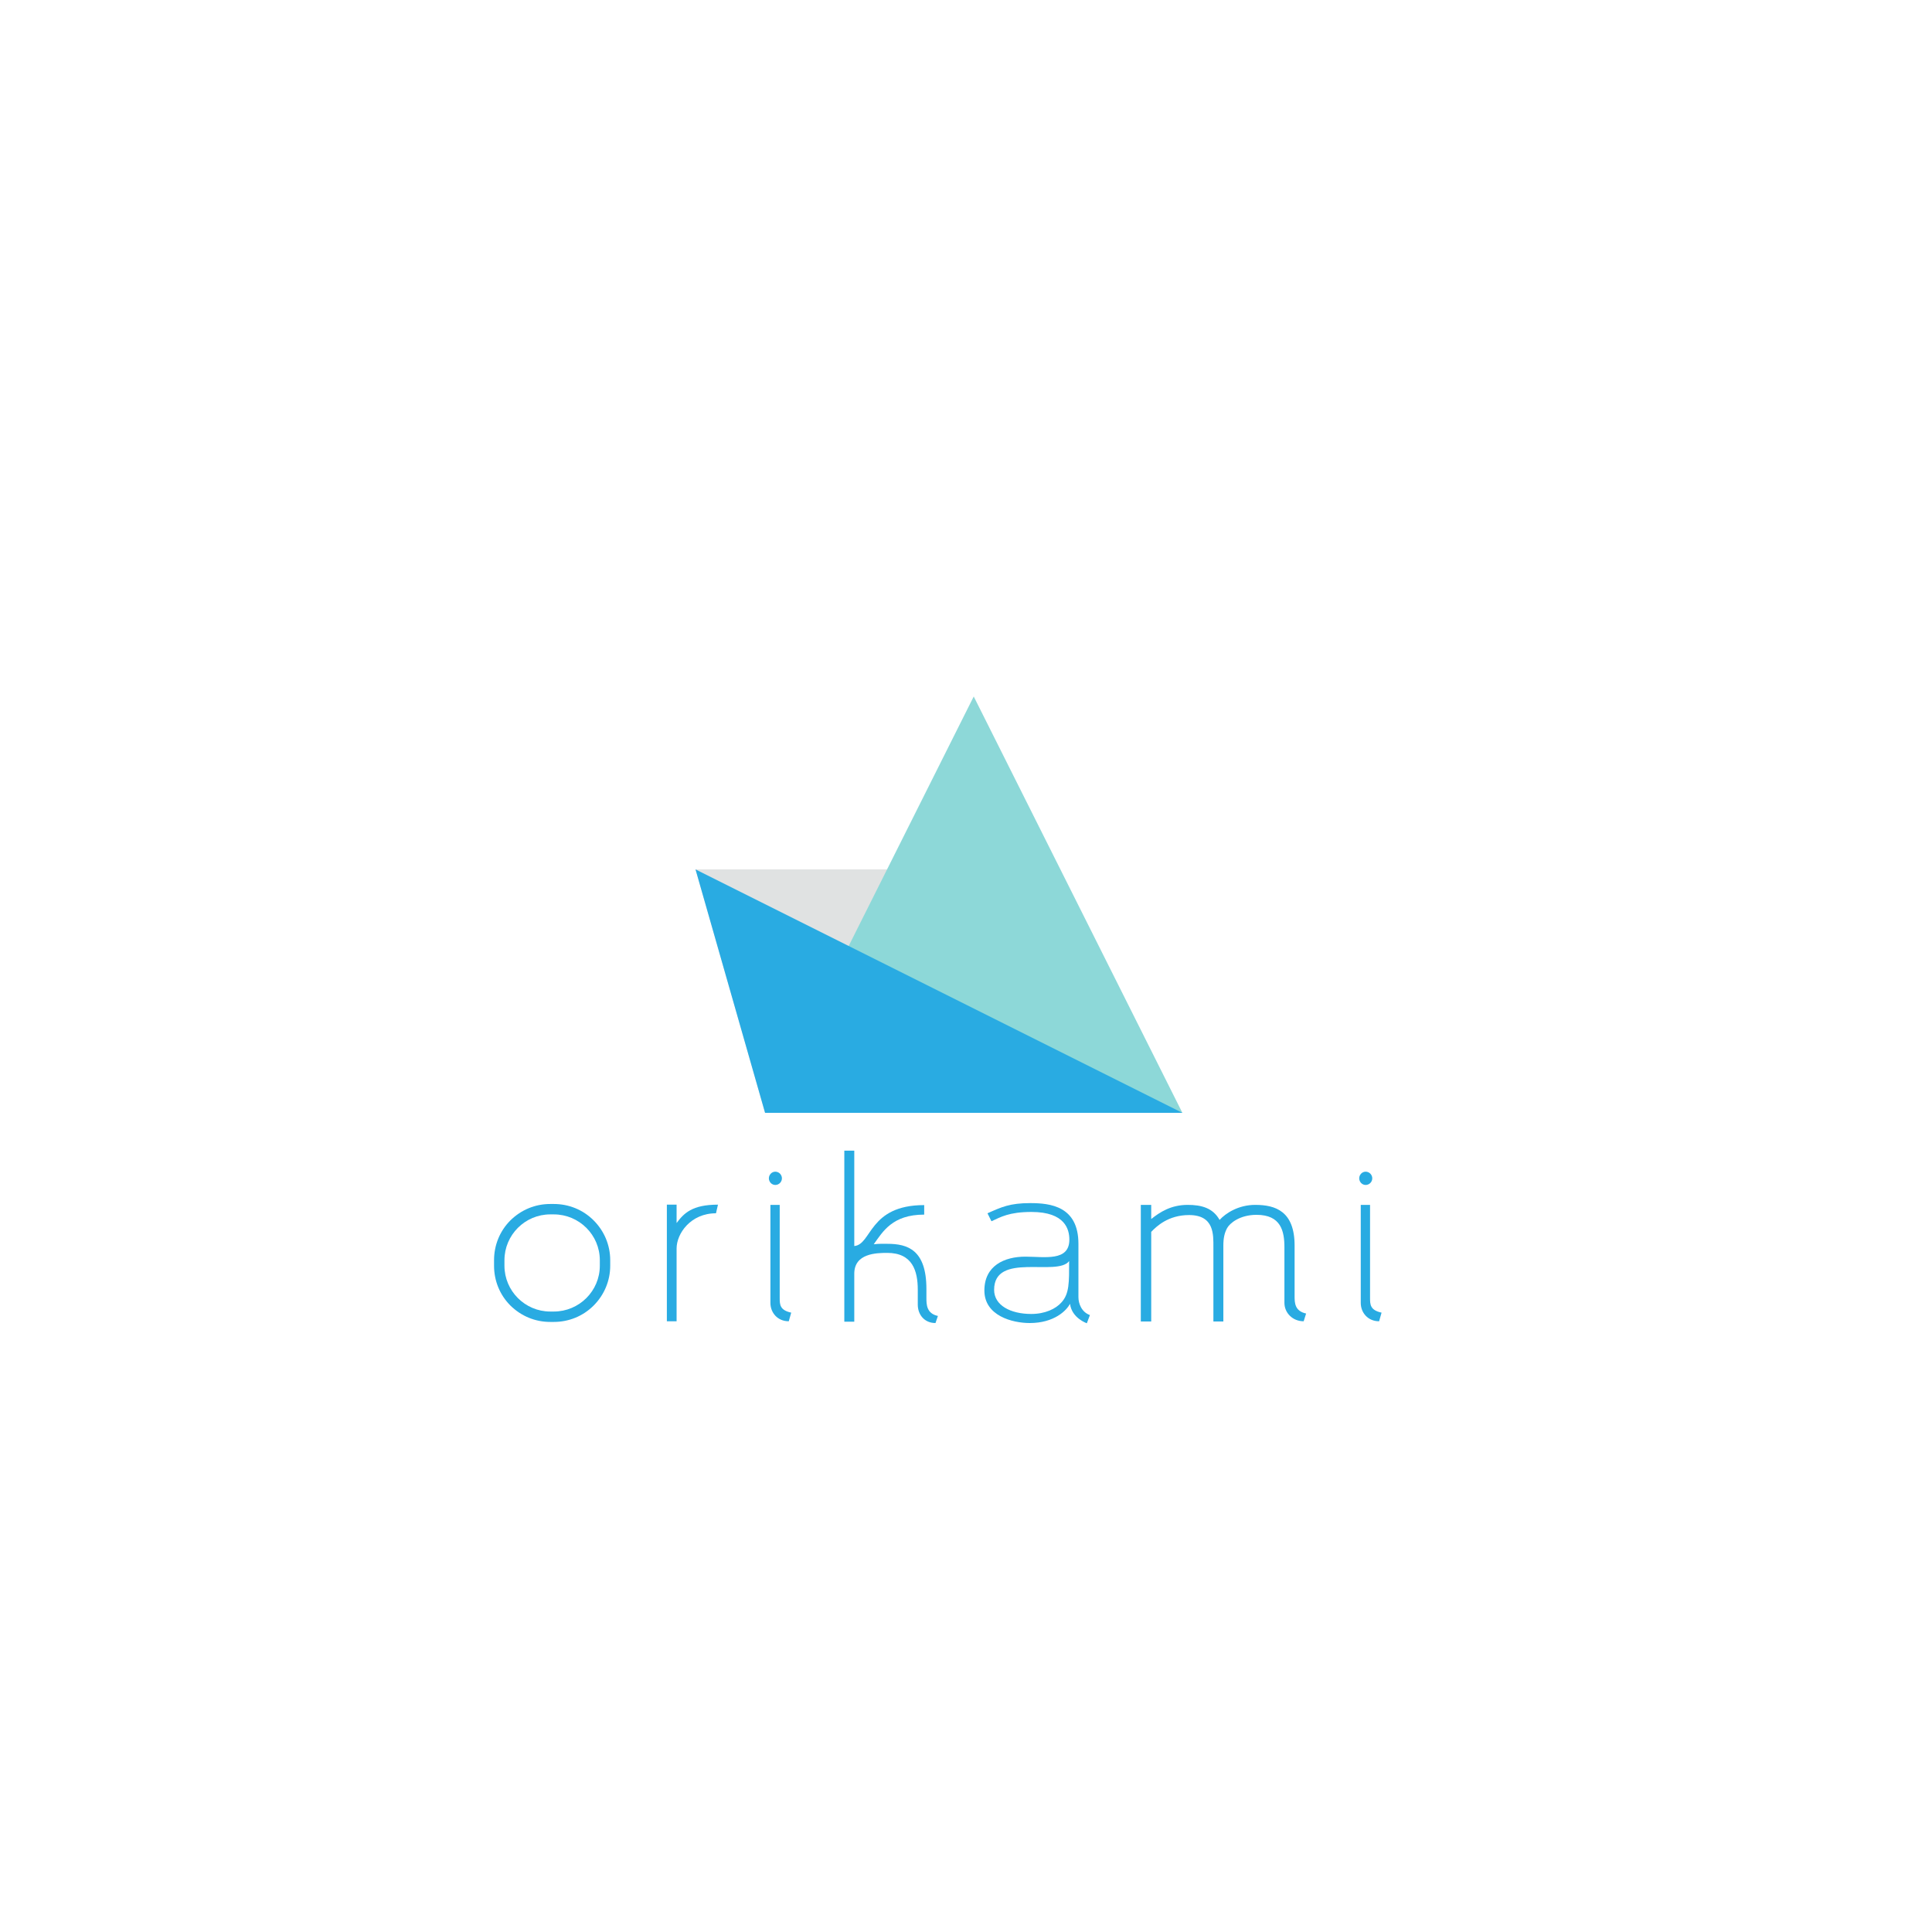
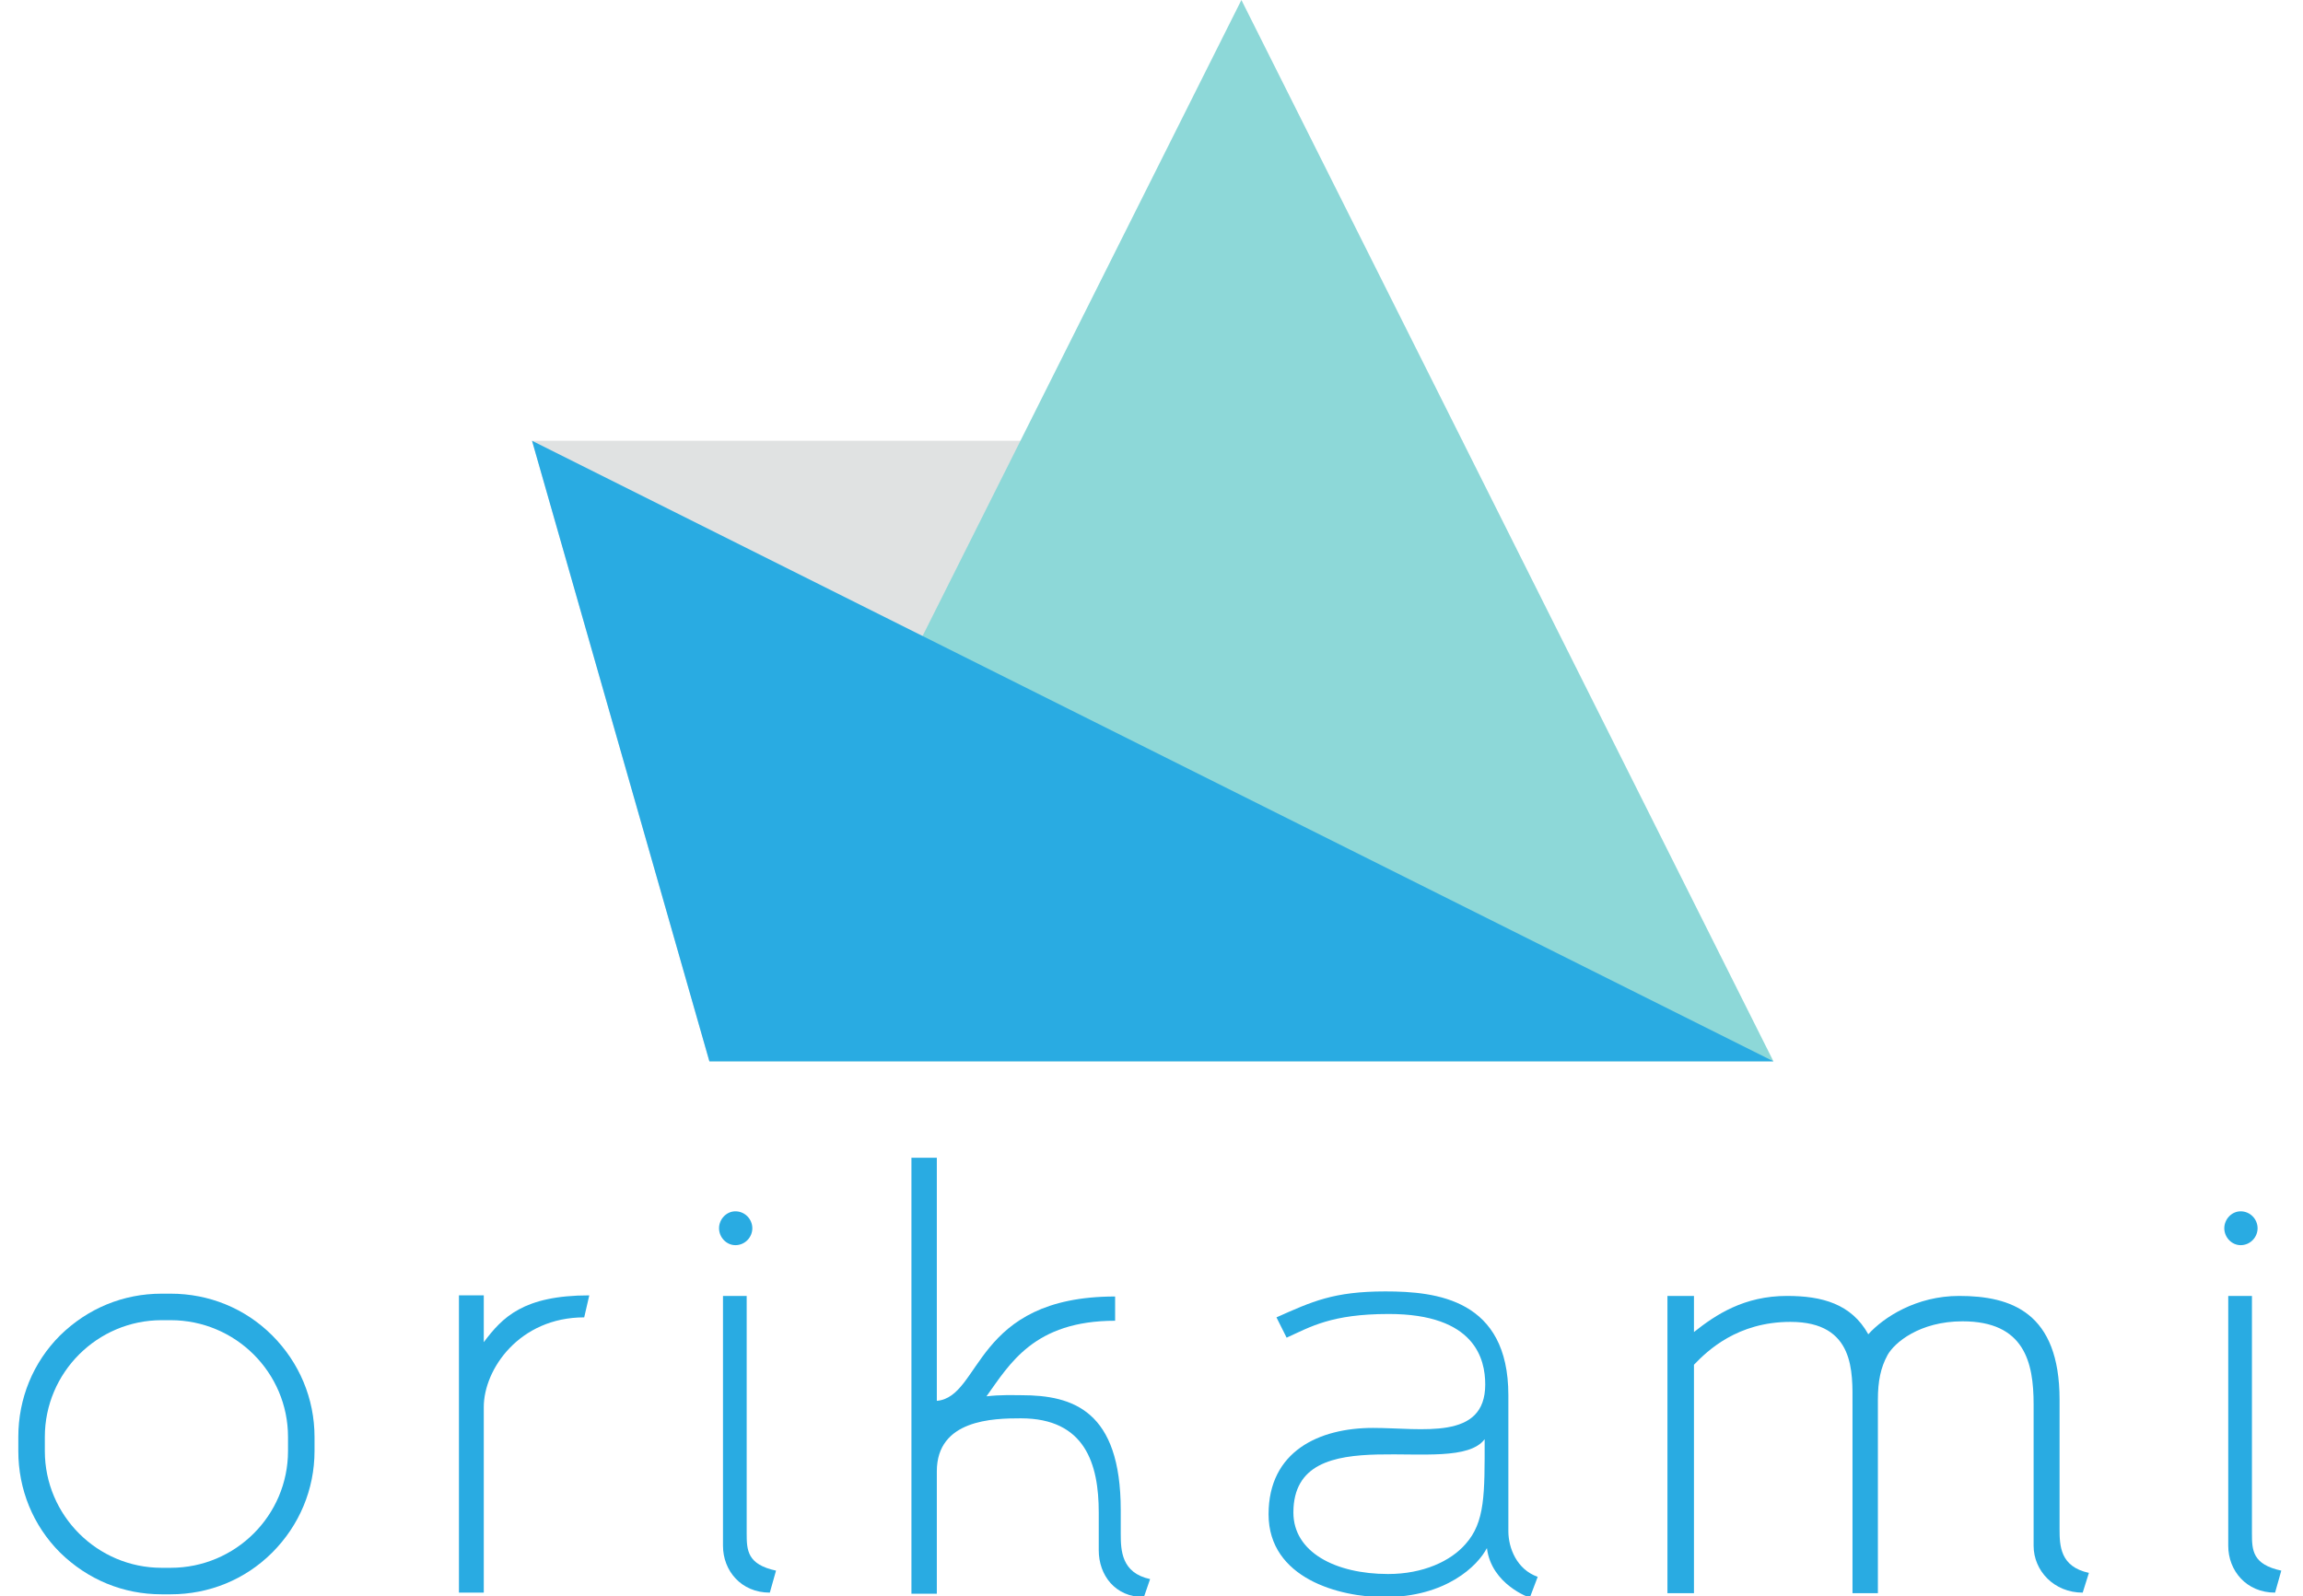
- <svg xmlns="http://www.w3.org/2000/svg" version="1.2" baseProfile="tiny" x="0px" y="0px" width="2000px" height="2000px" viewBox="0 0 2000 2000" xml:space="preserve">
+ <svg xmlns="http://www.w3.org/2000/svg" version="1.2" baseProfile="tiny" x="0px" y="0px" width="935px" height="648px" viewBox="0 0 935 648" xml:space="preserve">
  <g id="Layer_1">
</g>
  <g id="Orikami" display="none">
    <g display="inline">
-       <path fill="#29ABE2" d="M609.465,1232.419c18.437,0,34.114,6.481,47.031,19.441c12.915,12.963,19.374,28.663,19.374,47.1    c0,18.257-6.459,33.887-19.374,46.894c-12.917,13.007-28.594,19.511-47.031,19.511c-18.257,0-33.887-6.504-46.894-19.511    c-13.007-13.007-19.511-28.637-19.511-46.894c0-18.437,6.503-34.137,19.511-47.1    C575.578,1238.9,591.208,1232.419,609.465,1232.419z M570.649,1260.075c-10.727,10.771-16.088,23.734-16.088,38.885    c0,15.152,5.361,28.067,16.088,38.747c10.724,10.68,23.663,16.02,38.815,16.02c15.151,0,28.089-5.34,38.816-16.02    c10.725-10.68,16.088-23.595,16.088-38.747c0-15.15-5.363-28.113-16.088-38.885c-10.727-10.769-23.665-16.155-38.816-16.155    C594.312,1243.92,581.374,1249.307,570.649,1260.075z" />
-       <path fill="#29ABE2" d="M783.376,1252.683c-7.759,1.187-15.381,6.116-22.865,14.786c-7.486,8.673-11.227,17.436-11.227,26.288    v68.185h-10.954v-118.844h10.954v25.74c4.563-11.956,13.918-20.855,28.067-26.698L783.376,1252.683z" />
-       <path fill="#29ABE2" d="M854.806,1204.214c2.144,2.101,3.217,4.61,3.217,7.53c0,3.104-1.074,5.706-3.217,7.805    c-2.146,2.101-4.679,3.148-7.599,3.148c-3.012,0-5.592-1.048-7.736-3.148c-2.146-2.099-3.217-4.7-3.217-7.805    c0-2.92,1.072-5.43,3.217-7.53c2.144-2.099,4.724-3.149,7.736-3.149C850.127,1201.064,852.66,1202.115,854.806,1204.214z     M852.546,1243.098v118.844H841.73v-118.844H852.546z" />
-       <path fill="#29ABE2" d="M982.37,1243.098l-29.3,36.283l46.688,82.561h-13.418l-40.39-73.798l-10.543,13.144v60.654h-10.953    v-169.365h10.953v91.323l32.997-40.802H982.37z" />
-       <path fill="#29ABE2" d="M1176.409,1361.941h-10.953v-24.234c-2.101,2.83-4.382,5.523-6.846,8.078    c-12.962,13.055-28.663,19.579-47.1,19.579c-18.257,0-33.887-6.504-46.894-19.511s-19.511-28.637-19.511-46.894    c0-18.437,6.504-34.137,19.511-47.1c13.007-12.96,28.637-19.441,46.894-19.441c18.437,0,34.138,6.481,47.1,19.441    c2.464,2.557,4.745,5.25,6.846,8.078v-16.841h10.953V1361.941z M1165.456,1309.64v-21.496c-2.009-10.68-7.03-20.035-15.061-28.068    c-10.771-10.769-23.734-16.155-38.885-16.155c-15.152,0-28.091,5.387-38.815,16.155c-10.727,10.771-16.088,23.734-16.088,38.885    c0,15.152,5.361,28.067,16.088,38.747c10.725,10.68,23.663,16.02,38.815,16.02c15.15,0,28.113-5.385,38.885-16.156    C1158.426,1329.539,1163.447,1320.229,1165.456,1309.64z" />
-       <path fill="#29ABE2" d="M1244.21,1243.098h10.953v2.876c6.754-6.572,14.832-9.858,24.234-9.858    c9.766,0,18.073,3.423,24.919,10.269c1.825,1.827,3.423,3.834,4.792,6.024c1.459-2.099,3.149-4.107,5.065-6.024    c6.847-6.846,15.151-10.269,24.919-10.269c9.767,0,18.073,3.423,24.919,10.269c6.48,6.664,9.903,14.605,10.269,23.823v91.734    h-10.953v-91.734h0.137c-0.273-6.298-2.648-11.638-7.119-16.019c-4.84-4.745-10.59-7.12-17.252-7.12    c-6.756,0-12.527,2.375-17.319,7.12c-4.792,4.747-7.188,10.68-7.188,17.799v89.954h-10.816v-91.734h0.137    c-0.365-6.298-2.785-11.638-7.256-16.019c-4.84-4.745-10.59-7.12-17.252-7.12c-6.664,0-12.369,2.375-17.114,7.12    c-4.2,4.107-6.572,9.128-7.12,15.061v92.692h-10.953V1243.098z" />
-       <path fill="#29ABE2" d="M1459.264,1204.214c2.144,2.101,3.218,4.61,3.218,7.53c0,3.104-1.074,5.706-3.218,7.805    c-2.146,2.101-4.679,3.148-7.599,3.148c-3.012,0-5.592-1.048-7.735-3.148c-2.146-2.099-3.218-4.7-3.218-7.805    c0-2.92,1.072-5.43,3.218-7.53c2.144-2.099,4.724-3.149,7.735-3.149C1454.585,1201.064,1457.118,1202.115,1459.264,1204.214z     M1457.005,1243.098v118.844h-10.816v-118.844H1457.005z" />
+       <path fill="#29ABE2" d="M105.465,511.419c18.437,0,34.114,6.481,47.031,19.441c12.915,12.963,19.374,28.663,19.374,47.1    c0,18.257-6.459,33.887-19.374,46.894c-12.917,13.007-28.594,19.511-47.031,19.511c-18.257,0-33.887-6.504-46.894-19.511    c-13.007-13.007-19.511-28.637-19.511-46.894c0-18.437,6.503-34.137,19.511-47.1C71.578,517.9,87.208,511.419,105.465,511.419z     M66.649,539.075c-10.727,10.771-16.088,23.734-16.088,38.885c0,15.152,5.361,28.067,16.088,38.747    c10.724,10.68,23.663,16.02,38.815,16.02c15.151,0,28.089-5.34,38.816-16.02c10.725-10.68,16.088-23.595,16.088-38.747    c0-15.15-5.363-28.113-16.088-38.885c-10.727-10.769-23.665-16.155-38.816-16.155C90.312,522.92,77.374,528.307,66.649,539.075z" />
+       <path fill="#29ABE2" d="M279.376,531.683c-7.759,1.187-15.381,6.116-22.865,14.786c-7.486,8.673-11.227,17.436-11.227,26.288    v68.185h-10.954V522.098h10.954v25.74c4.563-11.956,13.918-20.855,28.067-26.698L279.376,531.683z" />
+       <path fill="#29ABE2" d="M350.806,483.214c2.144,2.101,3.217,4.61,3.217,7.53c0,3.104-1.074,5.706-3.217,7.805    c-2.146,2.101-4.679,3.148-7.599,3.148c-3.012,0-5.592-1.048-7.736-3.148c-2.146-2.099-3.217-4.7-3.217-7.805    c0-2.92,1.072-5.43,3.217-7.53c2.144-2.099,4.724-3.149,7.736-3.149C346.127,480.064,348.66,481.115,350.806,483.214z     M348.546,522.098v118.844H337.73V522.098H348.546z" />
+       <path fill="#29ABE2" d="M478.37,522.098l-29.3,36.283l46.688,82.561h-13.418l-40.39-73.798l-10.543,13.144v60.654h-10.953V471.576    h10.953v91.323l32.997-40.802H478.37z" />
+       <path fill="#29ABE2" d="M672.408,640.941h-10.953v-24.234c-2.101,2.83-4.382,5.523-6.846,8.078    c-12.962,13.055-28.663,19.579-47.1,19.579c-18.257,0-33.887-6.504-46.894-19.511s-19.511-28.637-19.511-46.894    c0-18.437,6.504-34.137,19.511-47.1c13.007-12.96,28.637-19.441,46.894-19.441c18.437,0,34.138,6.481,47.1,19.441    c2.464,2.557,4.745,5.25,6.846,8.078v-16.841h10.953V640.941z M661.455,588.64v-21.496c-2.009-10.68-7.03-20.035-15.061-28.068    c-10.771-10.769-23.734-16.155-38.885-16.155c-15.152,0-28.091,5.387-38.815,16.155c-10.727,10.771-16.088,23.734-16.088,38.885    c0,15.152,5.361,28.067,16.088,38.747c10.725,10.68,23.663,16.02,38.815,16.02c15.15,0,28.113-5.385,38.885-16.156    C654.425,608.539,659.446,599.229,661.455,588.64z" />
+       <path fill="#29ABE2" d="M740.209,522.098h10.953v2.876c6.754-6.572,14.832-9.858,24.234-9.858c9.766,0,18.073,3.423,24.919,10.269    c1.825,1.827,3.423,3.834,4.792,6.024c1.459-2.099,3.149-4.107,5.065-6.024c6.847-6.846,15.151-10.269,24.919-10.269    c9.767,0,18.073,3.423,24.919,10.269c6.48,6.664,9.903,14.605,10.269,23.823v91.734h-10.953v-91.734h0.137    c-0.273-6.298-2.648-11.638-7.119-16.019c-4.84-4.745-10.59-7.12-17.252-7.12c-6.756,0-12.527,2.375-17.319,7.12    c-4.792,4.747-7.188,10.68-7.188,17.799v89.954h-10.816v-91.734h0.137c-0.365-6.298-2.785-11.638-7.256-16.019    c-4.84-4.745-10.59-7.12-17.252-7.12c-6.664,0-12.369,2.375-17.114,7.12c-4.2,4.107-6.572,9.128-7.12,15.061v92.692h-10.953    V522.098z" />
+       <path fill="#29ABE2" d="M955.264,483.214c2.144,2.101,3.218,4.61,3.218,7.53c0,3.104-1.074,5.706-3.218,7.805    c-2.146,2.101-4.679,3.148-7.599,3.148c-3.012,0-5.592-1.048-7.735-3.148c-2.146-2.099-3.218-4.7-3.218-7.805    c0-2.92,1.072-5.43,3.218-7.53c2.144-2.099,4.724-3.149,7.735-3.149C950.585,480.064,953.118,481.115,955.264,483.214z     M953.005,522.098v118.844h-10.816V522.098H953.005z" />
    </g>
  </g>
  <g id="Orikami_2">
    <g>
-       <path fill="#29ABE2" d="M569.619,1368.458c-15.577,0-30.008-5.956-41.232-16.95c-10.995-10.996-16.951-25.656-16.951-41.232    v-5.727c0-15.576,5.956-30.236,16.951-41.231c11.224-10.995,25.655-16.951,41.232-16.951h3.665    c15.576,0,30.236,5.956,41.231,16.951s17.18,25.655,17.18,41.231v5.727c0,15.576-6.185,30.236-17.18,41.232    c-10.995,10.994-25.655,16.95-41.231,16.95H569.619z M522.203,1304.549v5.727c0,26.113,21.303,47.417,47.417,47.417h3.665    c26.342,0,47.646-21.304,47.646-47.417v-5.727c0-26.113-21.303-47.416-47.646-47.416h-3.665    C543.505,1257.133,522.203,1278.436,522.203,1304.549z" />
-       <path fill="#29ABE2" d="M743.244,1247.054l-2.062,8.934c-26.342,0-40.773,21.074-40.773,36.421v75.362H690.33v-120.717h10.079    v19.013C707.967,1255.987,716.443,1247.054,743.244,1247.054z" />
-       <path fill="#29ABE2" d="M802.568,1226.667c-3.665,0-6.643-3.207-6.643-6.872s2.978-6.872,6.643-6.872    c3.894,0,6.872,3.207,6.872,6.872S806.462,1226.667,802.568,1226.667z M819.061,1358.838l-2.52,8.933    c-11.683,0-19.013-8.933-19.013-19.012s0-78.569,0-101.476h9.621v96.436C807.15,1350.591,807.379,1356.317,819.061,1358.838z" />
-       <path fill="#29ABE2" d="M970.929,1362.273l-2.52,7.33c-11.683,0-18.325-8.934-18.325-19.013c0-0.916,0-9.392,0-15.347    c0-19.7-5.498-38.254-31.611-38.254c-11.224,0-34.13,0.458-34.13,21.531c0,16.493,0,49.708,0,49.708h-10.308v-177.067h10.308    v98.727c18.325-1.604,14.889-42.377,72.384-42.377v9.85c-32.985,0-42.835,17.639-52.227,30.695    c5.727-0.688,10.766-0.458,14.202-0.458c20.845,0,40.315,6.185,40.315,46.729v9.392    C959.017,1350.591,959.246,1359.754,970.929,1362.273z" />
-       <path fill="#29ABE2" d="M1128.293,1361.357l-3.207,8.475c0,0-15.576-5.268-17.409-20.157    c-3.665,7.101-16.492,19.929-41.689,19.929c-18.097,0-46.958-7.56-46.958-33.673c0-25.655,20.615-35.047,42.377-35.047    c19.928,0,45.584,5.269,45.584-17.638c0-10.308-4.124-28.633-39.171-28.633c-23.364,0-31.84,5.268-41.46,9.62l-4.124-8.246    c14.432-6.414,23.136-10.537,44.21-10.537c20.845,0,49.937,3.207,49.937,42.148v55.204    C1116.382,1349.675,1119.817,1358.379,1128.293,1361.357z M1106.761,1305.465c-12.369,16.493-77.653-9.85-77.653,29.779    c0,16.034,16.951,24.968,38.483,24.968c14.202,0,25.426-5.269,31.382-12.141    C1106.99,1339.138,1106.761,1327.685,1106.761,1305.465z" />
-       <path fill="#29ABE2" d="M1352.08,1359.754l-2.52,8.017c-11.683,0-19.929-8.933-19.929-19.012s0-34.589,0-57.495    c0-16.951-3.665-33.673-28.862-33.673c-17.409,0-27.717,8.704-30.466,13.744c-2.748,5.039-3.894,10.536-3.894,18.096V1368h-10.309    c0-10.079,0-53.83,0-76.736c0-12.828,1.146-33.444-25.196-33.444c-21.532,0-33.673,11.683-39.171,17.409V1368h-10.766v-120.717    h10.766v14.66c8.934-7.102,20.387-14.66,37.796-14.66c14.202,0,26.113,3.206,32.985,15.576    c6.185-6.872,19.471-15.576,36.88-15.576c21.073,0,40.773,6.643,40.773,42.147v52.456    C1340.169,1348.759,1340.397,1357.234,1352.08,1359.754z" />
-       <path fill="#29ABE2" d="M1413.689,1226.667c-3.665,0-6.643-3.207-6.643-6.872s2.978-6.872,6.643-6.872    c3.895,0,6.872,3.207,6.872,6.872S1417.584,1226.667,1413.689,1226.667z M1430.183,1358.838l-2.521,8.933    c-11.682,0-19.012-8.933-19.012-19.012s0-78.569,0-101.476h9.62v96.436C1418.271,1350.591,1418.5,1356.317,1430.183,1358.838z" />
+       <path fill="#29ABE2" d="M65.619,647.458c-15.577,0-30.008-5.956-41.232-16.95c-10.995-10.996-16.951-25.656-16.951-41.232v-5.727    c0-15.576,5.956-30.236,16.951-41.231c11.224-10.995,25.655-16.951,41.232-16.951h3.665c15.576,0,30.236,5.956,41.231,16.951    s17.18,25.655,17.18,41.231v5.727c0,15.576-6.185,30.236-17.18,41.232c-10.995,10.994-25.655,16.95-41.231,16.95H65.619z     M18.203,583.549v5.727c0,26.113,21.303,47.417,47.417,47.417h3.665c26.342,0,47.646-21.304,47.646-47.417v-5.727    c0-26.113-21.303-47.416-47.646-47.416h-3.665C39.505,536.133,18.203,557.436,18.203,583.549z" />
+       <path fill="#29ABE2" d="M239.244,526.054l-2.062,8.934c-26.342,0-40.773,21.074-40.773,36.421v75.362H186.33V526.054h10.079    v19.013C203.967,534.987,212.443,526.054,239.244,526.054z" />
+       <path fill="#29ABE2" d="M298.568,505.667c-3.665,0-6.643-3.207-6.643-6.872s2.978-6.872,6.643-6.872    c3.894,0,6.872,3.207,6.872,6.872S302.462,505.667,298.568,505.667z M315.061,637.838l-2.52,8.933    c-11.683,0-19.013-8.933-19.013-19.012s0-78.569,0-101.476h9.621v96.436C303.15,629.591,303.379,635.317,315.061,637.838z" />
+       <path fill="#29ABE2" d="M466.929,641.273l-2.52,7.33c-11.683,0-18.325-8.934-18.325-19.013c0-0.916,0-9.392,0-15.347    c0-19.7-5.498-38.254-31.611-38.254c-11.224,0-34.13,0.458-34.13,21.531c0,16.493,0,49.708,0,49.708h-10.308V470.162h10.308    v98.727c18.325-1.604,14.889-42.377,72.384-42.377v9.85c-32.985,0-42.835,17.639-52.227,30.695    c5.727-0.688,10.766-0.458,14.202-0.458c20.845,0,40.315,6.185,40.315,46.729v9.392    C455.017,629.591,455.246,638.754,466.929,641.273z" />
+       <path fill="#29ABE2" d="M624.293,640.357l-3.207,8.475c0,0-15.576-5.268-17.409-20.157c-3.665,7.101-16.492,19.929-41.689,19.929    c-18.097,0-46.958-7.56-46.958-33.673c0-25.655,20.615-35.047,42.377-35.047c19.928,0,45.584,5.269,45.584-17.638    c0-10.308-4.124-28.633-39.171-28.633c-23.364,0-31.84,5.268-41.46,9.62l-4.124-8.246c14.432-6.414,23.136-10.537,44.21-10.537    c20.845,0,49.937,3.207,49.937,42.148v55.204C612.382,628.675,615.817,637.379,624.293,640.357z M602.761,584.465    c-12.369,16.493-77.653-9.85-77.653,29.779c0,16.034,16.951,24.968,38.483,24.968c14.202,0,25.426-5.269,31.382-12.141    C602.99,618.138,602.761,606.685,602.761,584.465z" />
+       <path fill="#29ABE2" d="M848.08,638.754l-2.52,8.017c-11.683,0-19.929-8.933-19.929-19.012s0-34.589,0-57.495    c0-16.951-3.665-33.673-28.862-33.673c-17.409,0-27.717,8.704-30.466,13.744c-2.748,5.039-3.894,10.536-3.894,18.096V647h-10.309    c0-10.079,0-53.83,0-76.736c0-12.828,1.146-33.444-25.196-33.444c-21.532,0-33.673,11.683-39.171,17.409V647h-10.766V526.283    h10.766v14.66c8.934-7.102,20.387-14.66,37.796-14.66c14.202,0,26.113,3.206,32.985,15.576    c6.185-6.872,19.471-15.576,36.88-15.576c21.073,0,40.773,6.643,40.773,42.147v52.456    C836.169,627.759,836.397,636.234,848.08,638.754z" />
+       <path fill="#29ABE2" d="M909.69,505.667c-3.665,0-6.643-3.207-6.643-6.872s2.978-6.872,6.643-6.872    c3.895,0,6.872,3.207,6.872,6.872S913.585,505.667,909.69,505.667z M926.184,637.838l-2.521,8.933    c-11.682,0-19.012-8.933-19.012-19.012s0-78.569,0-101.476h9.62v96.436C914.271,629.591,914.501,635.317,926.184,637.838z" />
    </g>
  </g>
  <g id="_x37_x6" display="none">
-     <polygon display="inline" fill="#E0E2E2" points="720,937 1132,937 792,1152.5  " />
-     <polygon display="inline" fill="#8DD8D8" points="792,1152 1008,648 1224,1152  " />
-     <polygon display="inline" fill="#29ABE2" points="720,936.5 1224,1152.5 792,1152.5  " />
+     <polygon display="inline" fill="#E0E2E2" points="216,216 628,216 288,431.5  " />
+     <polygon display="inline" fill="#8DD8D8" points="288,431 504,-73 720,431  " />
+     <polygon display="inline" fill="#29ABE2" points="216,215.5 720,431.5 288,431.5  " />
  </g>
  <g id="_x36_x6">
-     <polygon fill="#E0E2E2" points="720,900 1098,900 792,1152  " />
-     <polygon fill="#8DD8D8" points="792,1152 1008,721 1224,1152  " />
-     <polyline fill="#29ABE2" points="720,900 1224,1152 792,1152  " />
+     <polygon fill="#E0E2E2" points="216,179 594,179 288,431  " />
+     <polygon fill="#8DD8D8" points="288,431 504,0 720,431  " />
+     <polyline fill="#29ABE2" points="216,179 720,431 288,431  " />
    <g>
	</g>
    <g>
	</g>
    <g>
	</g>
    <g>
	</g>
    <g>
	</g>
    <g>
	</g>
    <g>
	</g>
    <g>
	</g>
    <g>
	</g>
    <g>
	</g>
    <g>
	</g>
    <g>
	</g>
    <g>
	</g>
    <g>
	</g>
    <g>
	</g>
  </g>
</svg>
